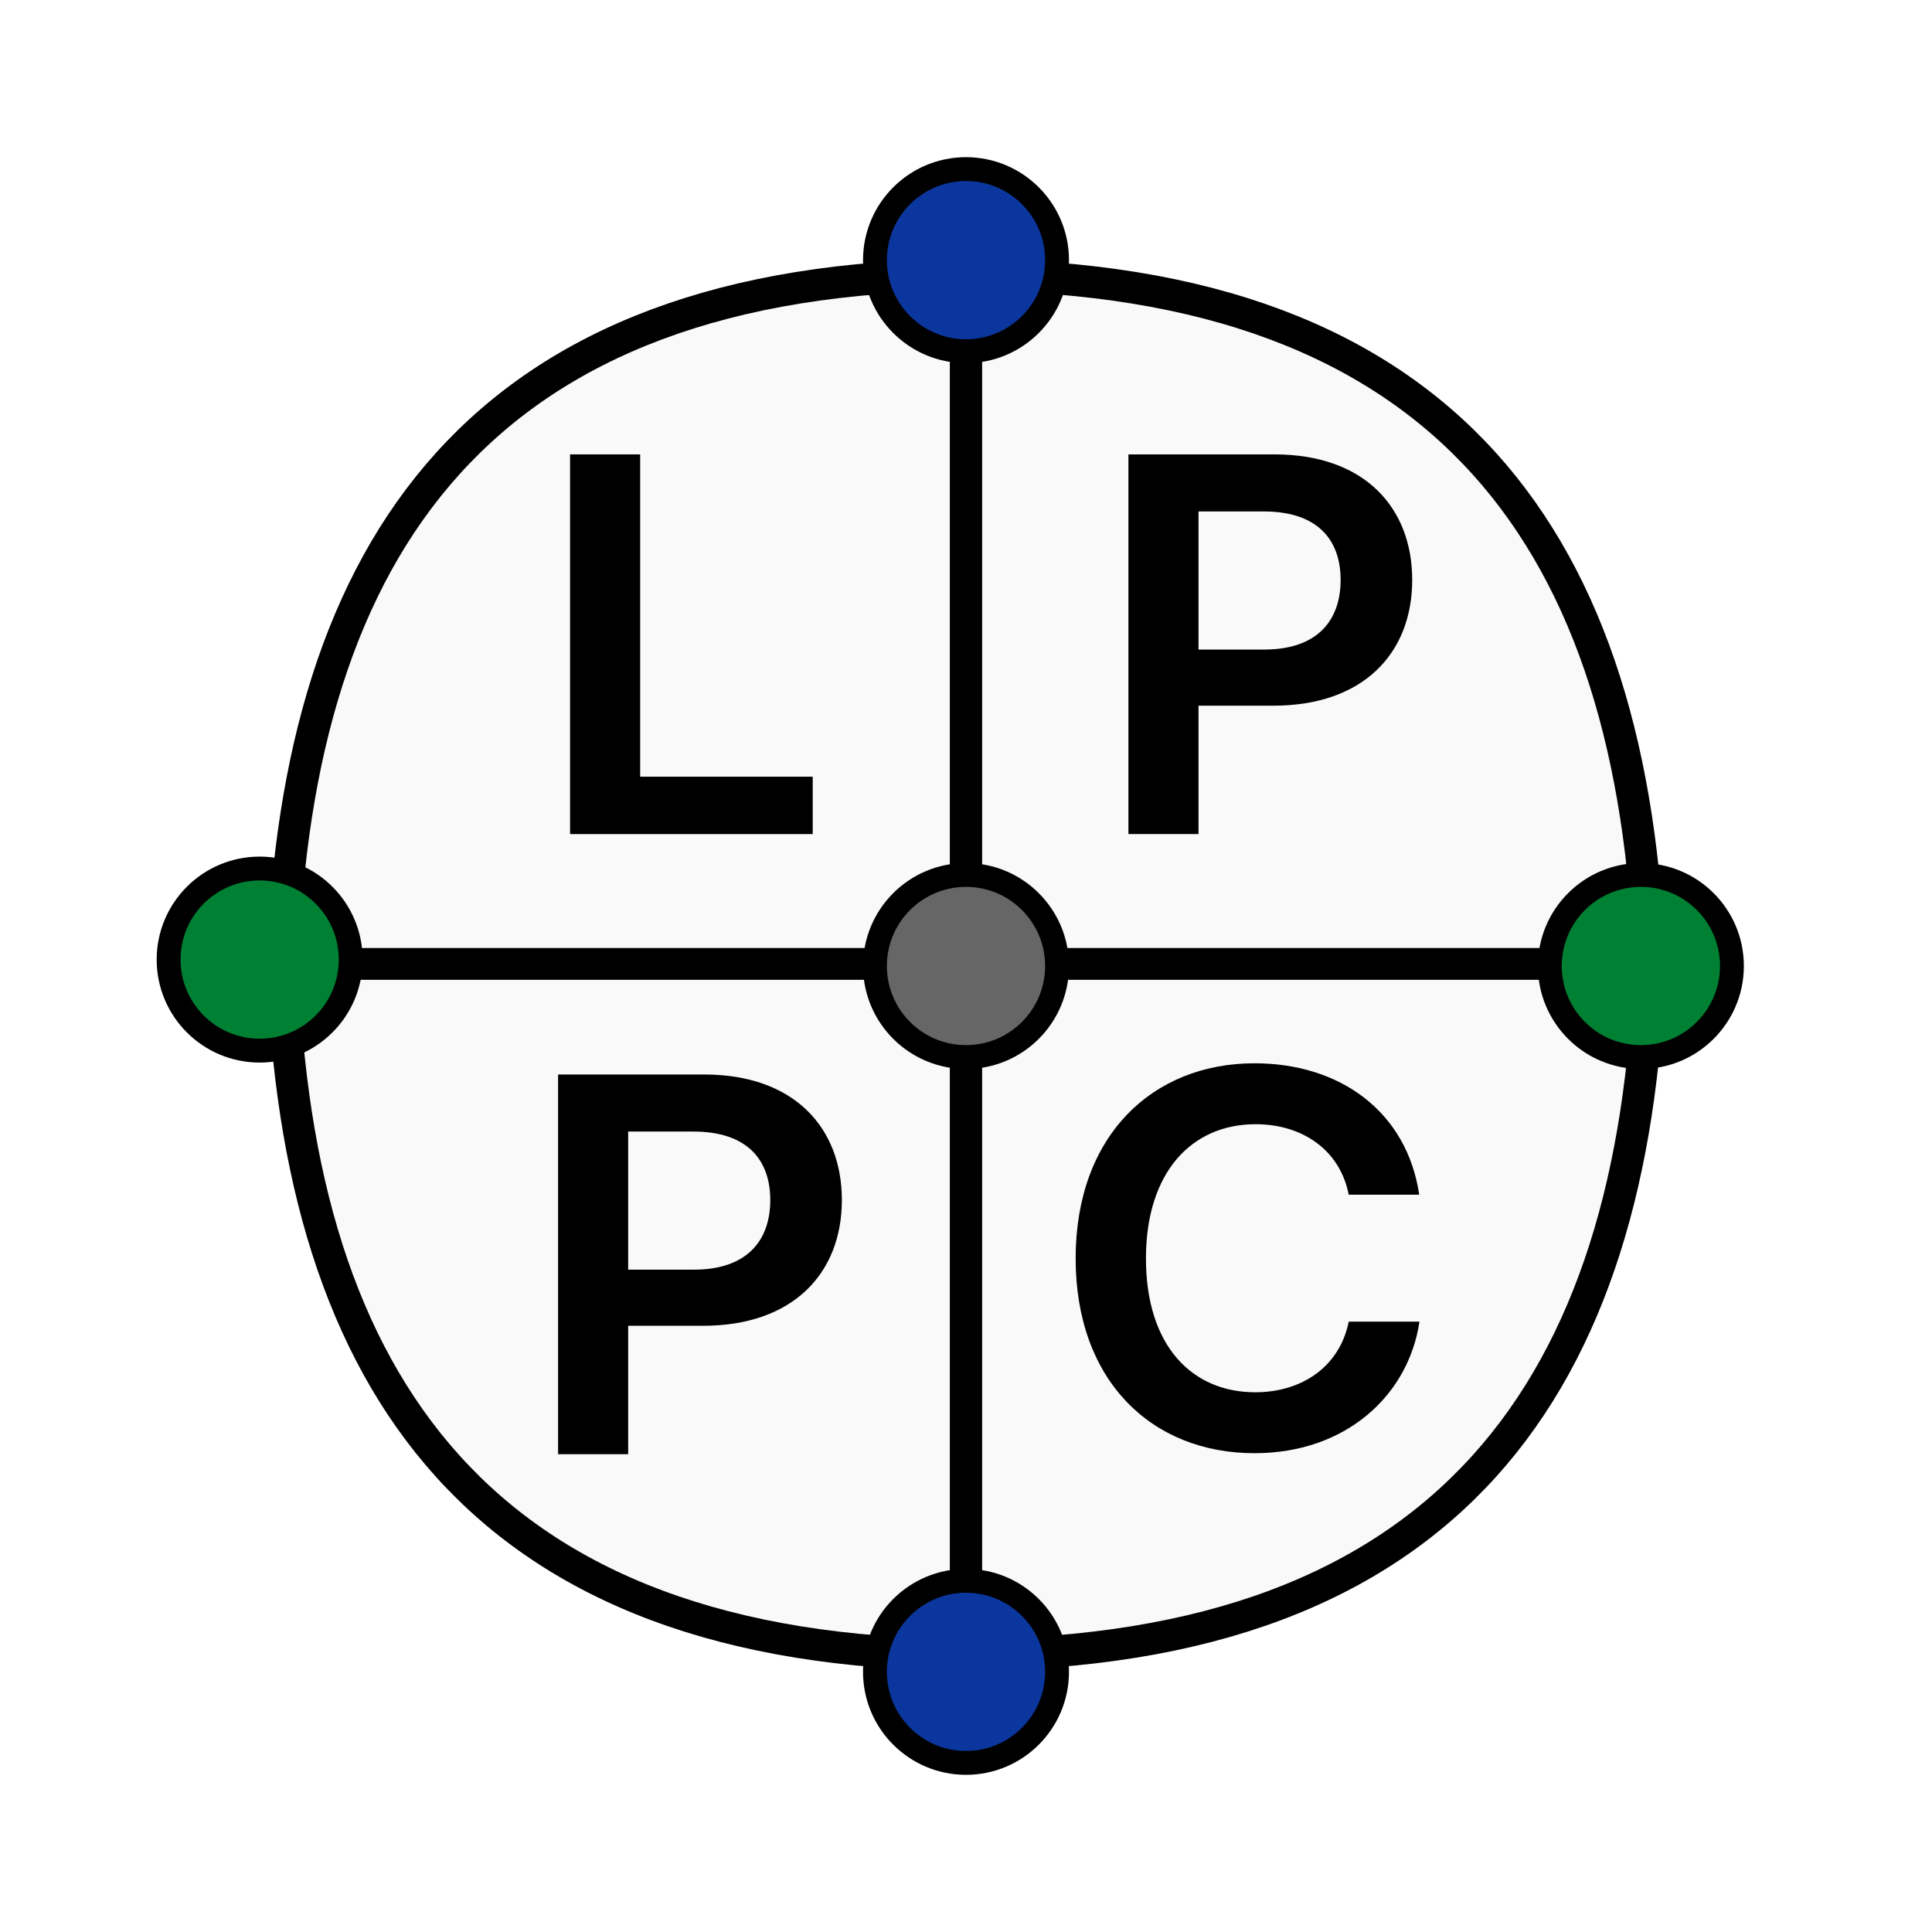
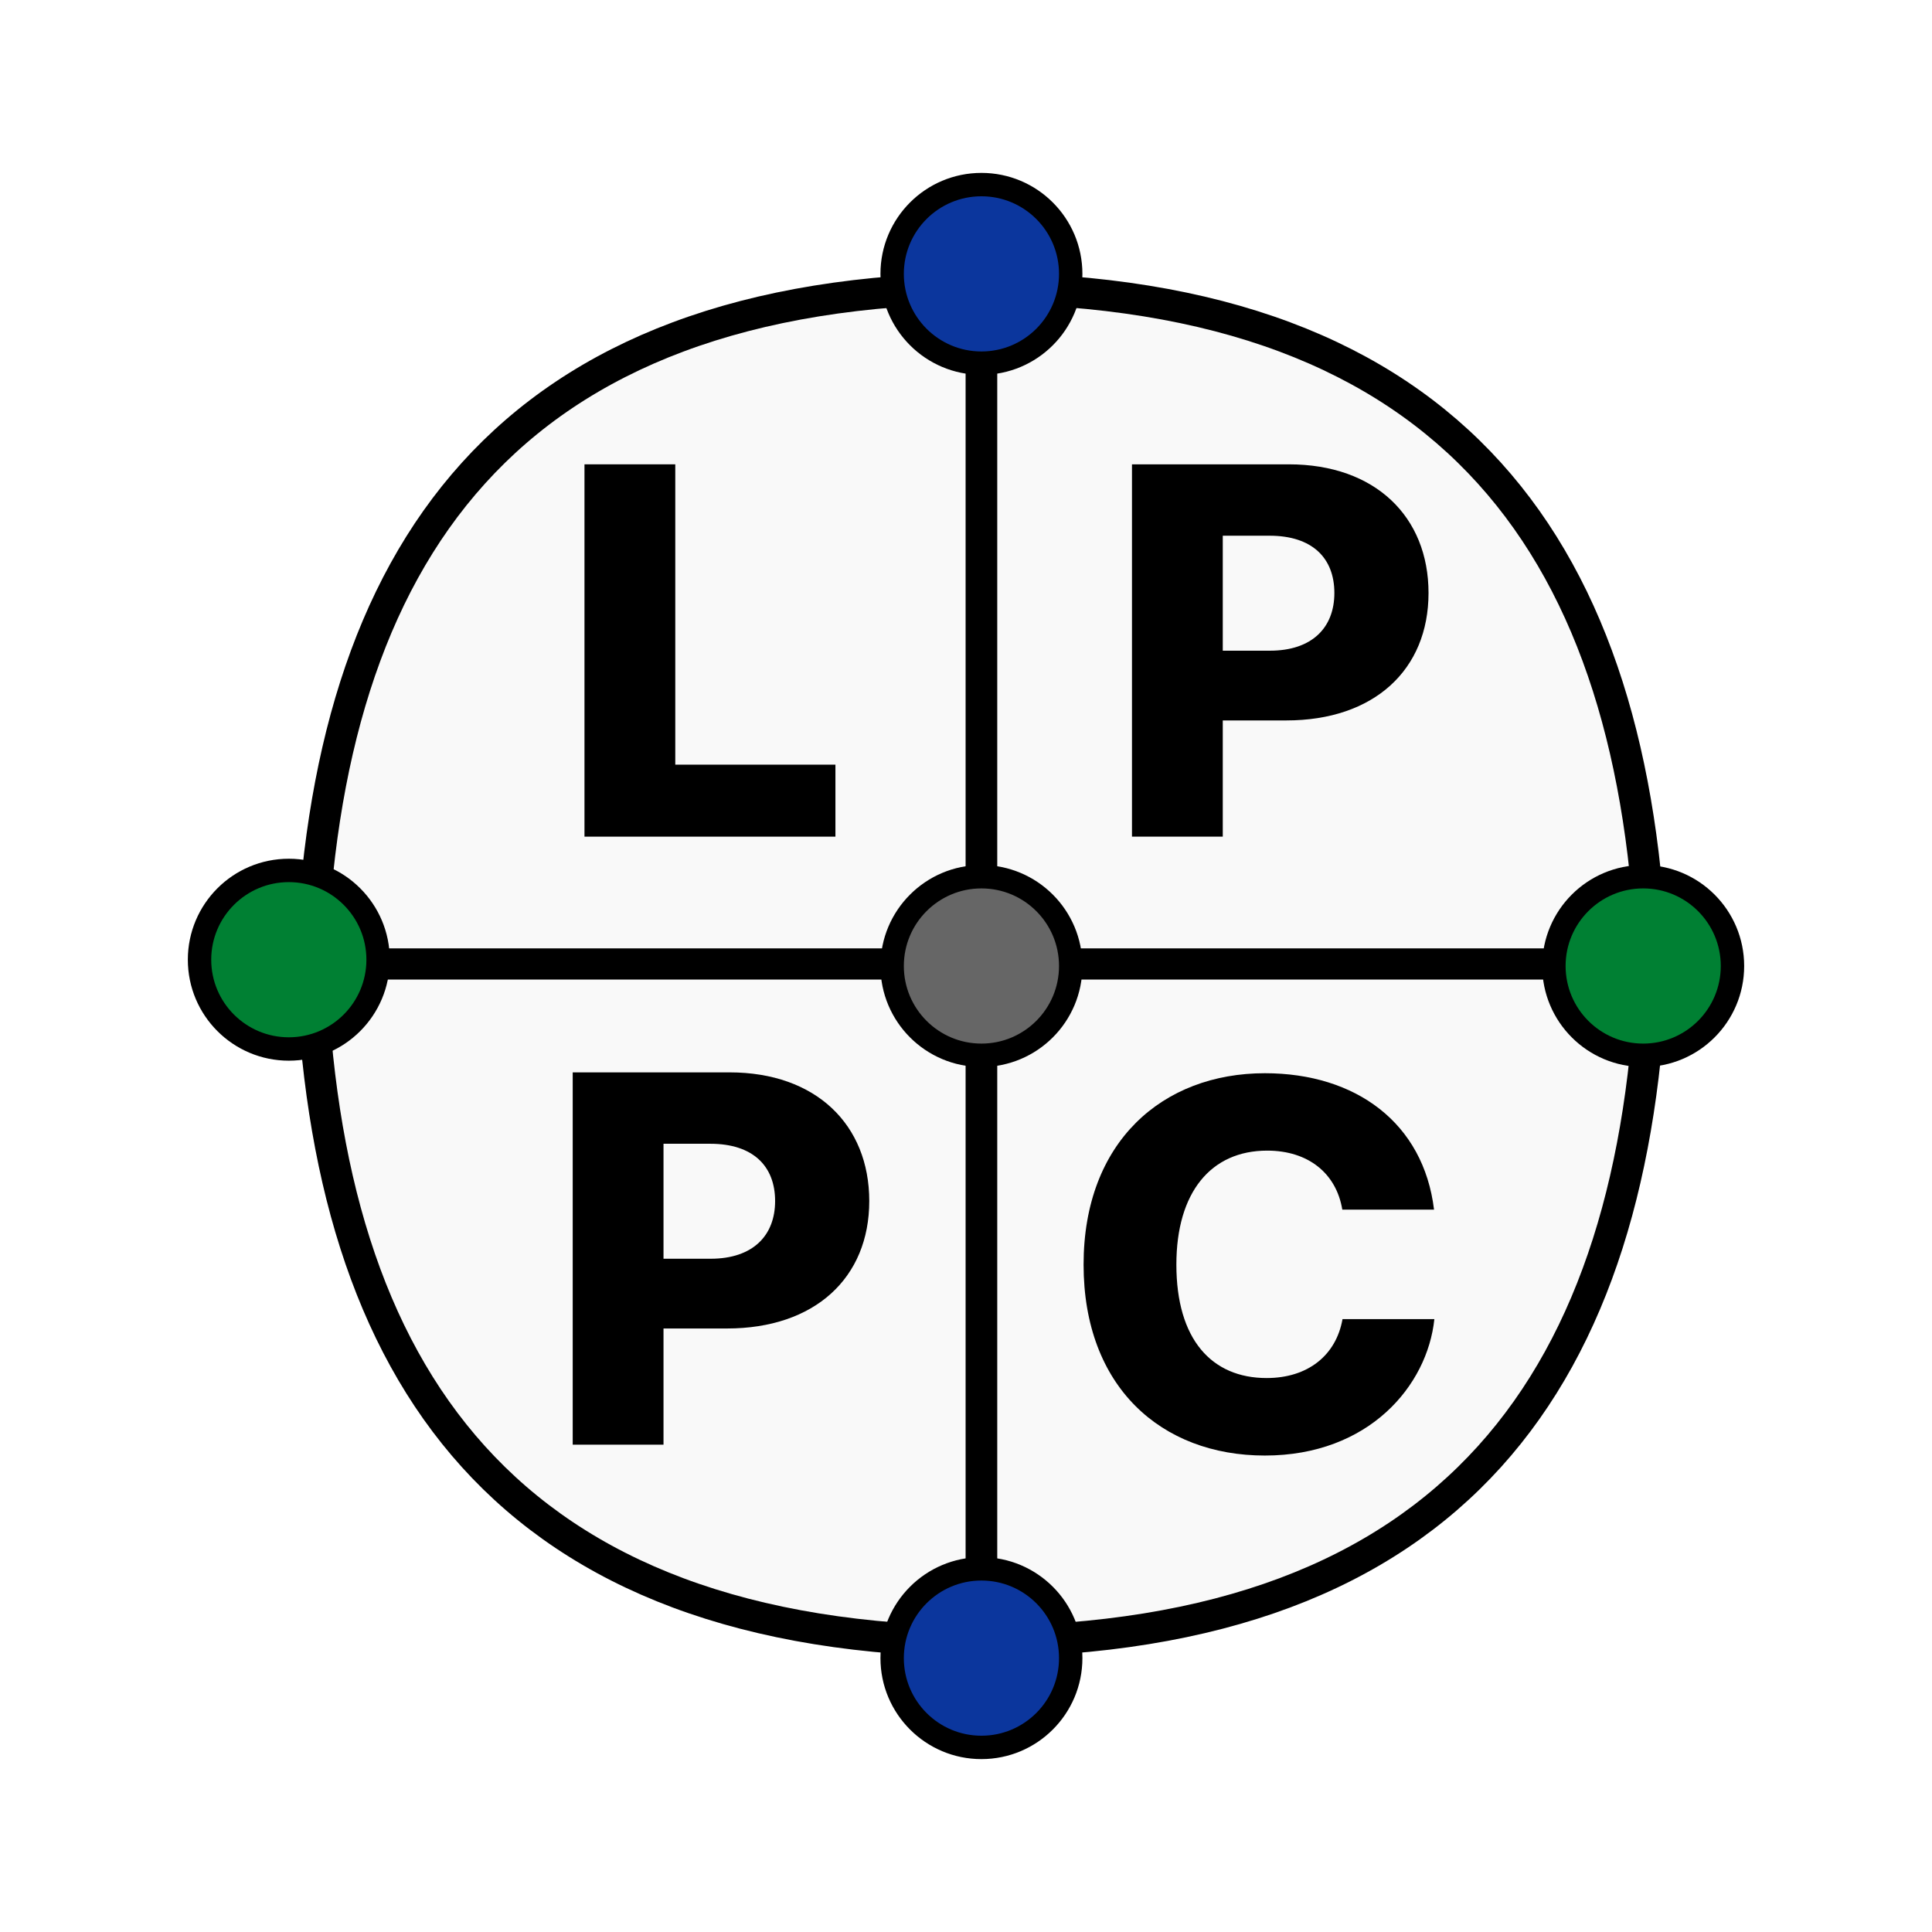
<svg xmlns="http://www.w3.org/2000/svg" width="1080" height="1080" viewBox="0 0 285.75 285.75" version="1.1" id="svg1">
  <defs id="defs1" />
  <g id="layer1">
    <rect style="fill:#ffffff;fill-opacity:1;stroke-width:5.282;stroke-linecap:round;stroke-linejoin:round" id="rect1" width="285.75" height="285.75" x="2.4999999e-06" y="2.4999999e-06" />
-     <g id="g3" style="stroke-width:4.703;stroke-dasharray:none">
-       <g id="g4" style="stroke-width:4.703;stroke-dasharray:none">
-         <g id="g2" transform="translate(-0.3953215)" style="stroke-width:4.703;stroke-dasharray:none">
-           <path style="fill:#f9f9f9;fill-opacity:1;stroke:#000000;stroke-width:4.703;stroke-linecap:round;stroke-linejoin:round;stroke-dasharray:none;stroke-opacity:1" d="M 143.235,40.655 V 142.848 H 42.175 C 44.329,80.691 71.588,40.9 143.235,40.655 Z" id="path2" />
-           <path style="fill:#f9f9f9;fill-opacity:1;stroke:#000000;stroke-width:4.703;stroke-linecap:round;stroke-linejoin:round;stroke-dasharray:none;stroke-opacity:1" d="M 143.305,40.655 V 142.848 H 244.366 C 242.212,80.691 214.953,40.9 143.305,40.655 Z" id="path2-6" />
-         </g>
-         <g id="g2-2" transform="matrix(1,0,0,-1,-0.3953215,285.4162)" style="stroke-width:4.703;stroke-dasharray:none">
-           <path style="fill:#f9f9f9;fill-opacity:1;stroke:#000000;stroke-width:4.703;stroke-linecap:round;stroke-linejoin:round;stroke-dasharray:none;stroke-opacity:1" d="M 143.235,40.655 V 142.848 H 42.175 C 44.329,80.691 71.588,40.9 143.235,40.655 Z" id="path2-0" />
-           <path style="fill:#f9f9f9;fill-opacity:1;stroke:#000000;stroke-width:4.703;stroke-linecap:round;stroke-linejoin:round;stroke-dasharray:none;stroke-opacity:1" d="M 143.305,40.655 V 142.848 H 244.366 C 242.212,80.691 214.953,40.9 143.305,40.655 Z" id="path2-6-2" />
-         </g>
-       </g>
-     </g>
-     <circle style="fill:#008033;fill-opacity:1;stroke:#000000;stroke-width:3.528;stroke-linecap:round;stroke-linejoin:round;stroke-dasharray:none;stroke-opacity:1" id="path3-9" cx="-242.692" cy="-142.875" r="13.467" transform="scale(-1)" />
-     <circle style="fill:#666666;fill-opacity:1;stroke:#000000;stroke-width:3.528;stroke-linecap:round;stroke-linejoin:round;stroke-dasharray:none;stroke-opacity:1" id="path3-9-2" cx="-142.875" cy="-142.875" r="13.467" transform="scale(-1)" />
-     <circle style="fill:#0b369d;fill-opacity:1;stroke:#000000;stroke-width:3.528;stroke-linecap:round;stroke-linejoin:round;stroke-dasharray:none;stroke-opacity:1" id="path3-0" cx="142.875" cy="247.272" r="13.467" />
-     <circle style="fill:#008033;fill-opacity:1;stroke:#000000;stroke-width:3.528;stroke-linecap:round;stroke-linejoin:round;stroke-dasharray:none;stroke-opacity:1" id="path3-6" cx="38.404" cy="141.926" r="13.467" />
-     <circle style="fill:#0b369d;fill-opacity:1;stroke:#000000;stroke-width:3.528;stroke-linecap:round;stroke-linejoin:round;stroke-dasharray:none;stroke-opacity:1" id="path3-6-1" cx="-142.875" cy="-38.478" r="13.467" transform="scale(-1)" />
    <text xml:space="preserve" style="font-style:normal;font-variant:normal;font-weight:bold;font-stretch:normal;font-size:31.969px;font-family:'Liberation Mono';-inkscape-font-specification:'Liberation Mono Bold';text-align:start;writing-mode:lr-tb;direction:ltr;text-anchor:start;fill:#0b369d;fill-opacity:1;stroke:#000000;stroke-width:4.839;stroke-linecap:round;stroke-linejoin:round;stroke-dasharray:none;stroke-opacity:1" x="162.202" y="109.929" id="text3">
      <tspan id="tspan3" style="stroke-width:4.839" x="162.202" y="109.929" />
-     </text>
-     <text xml:space="preserve" style="font-style:normal;font-variant:normal;font-weight:600;font-stretch:normal;font-size:78.317px;font-family:Inter;-inkscape-font-specification:'Inter Semi-Bold';text-align:start;writing-mode:lr-tb;direction:ltr;text-anchor:start;fill:#000000;fill-opacity:1;stroke:none;stroke-width:2.02;stroke-linecap:round;stroke-linejoin:round;stroke-dasharray:none;stroke-opacity:1" x="152.891" y="217.267" id="text4-7-3-4" transform="scale(1.014436,0.9857697)">
-       <tspan style="font-style:normal;font-variant:normal;font-weight:600;font-stretch:normal;font-size:78.317px;font-family:Inter;-inkscape-font-specification:'Inter Semi-Bold';fill:#000000;stroke:none;stroke-width:2.02;stroke-dasharray:none;stroke-opacity:1" x="152.891" y="217.267" id="tspan5-5">C</tspan>
-     </text>
-     <text xml:space="preserve" style="font-style:normal;font-variant:normal;font-weight:600;font-stretch:normal;font-size:78.317px;font-family:Inter;-inkscape-font-specification:'Inter Semi-Bold';text-align:start;writing-mode:lr-tb;direction:ltr;text-anchor:start;fill:#000000;fill-opacity:1;stroke:none;stroke-width:2.02;stroke-linecap:round;stroke-linejoin:round;stroke-dasharray:none;stroke-opacity:1" x="75.633" y="218.184" id="text4-7-3-4-3" transform="scale(1.014436,0.9857697)">
-       <tspan style="font-style:normal;font-variant:normal;font-weight:600;font-stretch:normal;font-size:78.317px;font-family:Inter;-inkscape-font-specification:'Inter Semi-Bold';fill:#000000;stroke:none;stroke-width:2.02;stroke-dasharray:none;stroke-opacity:1" x="75.633" y="218.184" id="tspan5-5-5">P</tspan>
-     </text>
-     <text xml:space="preserve" style="font-style:normal;font-variant:normal;font-weight:600;font-stretch:normal;font-size:78.317px;font-family:Inter;-inkscape-font-specification:'Inter Semi-Bold';text-align:start;writing-mode:lr-tb;direction:ltr;text-anchor:start;fill:#000000;fill-opacity:1;stroke:none;stroke-width:2.02;stroke-linecap:round;stroke-linejoin:round;stroke-dasharray:none;stroke-opacity:1" x="77.381" y="125.143" id="text4-7-3-4-2" transform="scale(1.014436,0.9857697)">
-       <tspan style="font-style:normal;font-variant:normal;font-weight:600;font-stretch:normal;font-size:78.317px;font-family:Inter;-inkscape-font-specification:'Inter Semi-Bold';fill:#000000;stroke:none;stroke-width:2.02;stroke-dasharray:none;stroke-opacity:1" x="77.381" y="125.143" id="tspan2">L</tspan>
-     </text>
-     <text xml:space="preserve" style="font-style:normal;font-variant:normal;font-weight:600;font-stretch:normal;font-size:78.317px;font-family:Inter;-inkscape-font-specification:'Inter Semi-Bold';text-align:start;writing-mode:lr-tb;direction:ltr;text-anchor:start;fill:#000000;fill-opacity:1;stroke:none;stroke-width:2.02;stroke-linecap:round;stroke-linejoin:round;stroke-dasharray:none;stroke-opacity:1" x="158.788" y="125.143" id="text4-7-3-4-0" transform="scale(1.014436,0.9857697)">
-       <tspan style="font-style:normal;font-variant:normal;font-weight:600;font-stretch:normal;font-size:78.317px;font-family:Inter;-inkscape-font-specification:'Inter Semi-Bold';fill:#000000;stroke:none;stroke-width:2.02;stroke-dasharray:none;stroke-opacity:1" x="158.788" y="125.143" id="tspan5-5-6">P</tspan>
    </text>
    <text xml:space="preserve" style="font-style:normal;font-variant:normal;font-weight:normal;font-stretch:normal;font-size:74.05px;font-family:Gadugi;-inkscape-font-specification:Gadugi;text-align:start;writing-mode:lr-tb;direction:ltr;text-anchor:start;fill:#000000;fill-opacity:1;stroke:none;stroke-width:2.02;stroke-linecap:round;stroke-linejoin:round;stroke-dasharray:none;stroke-opacity:1" x="117.954" y="176.7" id="text4-7-3-4-4" transform="scale(1.014436,0.9857697)">
      <tspan style="font-style:normal;font-variant:normal;font-weight:bold;font-stretch:normal;font-family:Helvetica;-inkscape-font-specification:'Helvetica Bold';fill:#000000;stroke:none;stroke-width:2.02;stroke-dasharray:none;stroke-opacity:1" x="117.954" y="176.7" id="tspan5-5-9" />
    </text>
    <text xml:space="preserve" style="font-style:normal;font-variant:normal;font-weight:bold;font-stretch:normal;font-size:78.317px;font-family:Inter;-inkscape-font-specification:'Inter Bold';text-align:start;writing-mode:lr-tb;direction:ltr;text-anchor:start;white-space:pre;inline-size:163.892;fill:#ffcc00;stroke-width:1.455;stroke-linecap:round;stroke-linejoin:round" x="2.202" y="73.774" id="text1" transform="translate(-45.69583,134.3347)" />
+     <g id="g1" transform="matrix(0.9805645,0,0,0.9805645,5.058809,2.776847)">
+       <g id="g3-0" style="stroke-width:4.704;stroke-dasharray:none">
+         <g id="g4-9" style="stroke-width:4.704;stroke-dasharray:none">
+           <g id="g2-3" transform="translate(-0.3953215)" style="stroke-width:4.704;stroke-dasharray:none">
+             <path style="fill:#f9f9f9;fill-opacity:1;stroke:#000000;stroke-width:4.704;stroke-linecap:round;stroke-linejoin:round;stroke-dasharray:none;stroke-opacity:1" d="M 143.235,40.655 V 142.848 H 42.175 C 44.329,80.691 71.588,40.9 143.235,40.655 Z" id="path2-60" />
+             <path style="fill:#f9f9f9;fill-opacity:1;stroke:#000000;stroke-width:4.704;stroke-linecap:round;stroke-linejoin:round;stroke-dasharray:none;stroke-opacity:1" d="M 143.305,40.655 V 142.848 H 244.366 C 242.212,80.691 214.953,40.9 143.305,40.655 Z" id="path2-6-6" />
+           </g>
+           <g id="g2-2-2" transform="matrix(1,0,0,-1,-0.3953215,285.4162)" style="stroke-width:4.704;stroke-dasharray:none">
+             <path style="fill:#f9f9f9;fill-opacity:1;stroke:#000000;stroke-width:4.704;stroke-linecap:round;stroke-linejoin:round;stroke-dasharray:none;stroke-opacity:1" d="M 143.235,40.655 V 142.848 H 42.175 C 44.329,80.691 71.588,40.9 143.235,40.655 Z" id="path2-0-6" />
+             <path style="fill:#f9f9f9;fill-opacity:1;stroke:#000000;stroke-width:4.704;stroke-linecap:round;stroke-linejoin:round;stroke-dasharray:none;stroke-opacity:1" d="M 143.305,40.655 V 142.848 H 244.366 C 242.212,80.691 214.953,40.9 143.305,40.655 Z" id="path2-6-2-1" />
+           </g>
+         </g>
+       </g>
+       <circle style="fill:#008033;fill-opacity:1;stroke:#000000;stroke-width:3.528;stroke-linecap:round;stroke-linejoin:round;stroke-dasharray:none;stroke-opacity:1" id="path3-9-8" cx="-242.692" cy="-142.875" r="13.467" transform="scale(-1)" />
+       <circle style="fill:#666666;fill-opacity:1;stroke:#000000;stroke-width:3.528;stroke-linecap:round;stroke-linejoin:round;stroke-dasharray:none;stroke-opacity:1" id="path3-9-2-7" cx="-142.875" cy="-142.875" r="13.467" transform="scale(-1)" />
+       <circle style="fill:#0b369d;fill-opacity:1;stroke:#000000;stroke-width:3.528;stroke-linecap:round;stroke-linejoin:round;stroke-dasharray:none;stroke-opacity:1" id="path3-0-9" cx="142.875" cy="247.272" r="13.467" />
+       <circle style="fill:#008033;fill-opacity:1;stroke:#000000;stroke-width:3.528;stroke-linecap:round;stroke-linejoin:round;stroke-dasharray:none;stroke-opacity:1" id="path3-6-2" cx="38.404" cy="141.926" r="13.467" />
+       <circle style="fill:#0b369d;fill-opacity:1;stroke:#000000;stroke-width:3.528;stroke-linecap:round;stroke-linejoin:round;stroke-dasharray:none;stroke-opacity:1" id="path3-6-1-0" cx="-142.875" cy="-38.478" r="13.467" transform="scale(-1)" />
+       <text xml:space="preserve" style="font-style:normal;font-variant:normal;font-weight:800;font-stretch:normal;font-size:78.317px;font-family:Inter;-inkscape-font-specification:'Inter Ultra-Bold';text-align:start;writing-mode:lr-tb;direction:ltr;text-anchor:start;fill:#000000;fill-opacity:1;stroke:none;stroke-width:2.02;stroke-linecap:round;stroke-linejoin:round;stroke-dasharray:none;stroke-opacity:1" x="152.891" y="219.077" id="text4-7-3-4-23" transform="scale(1.014436,0.9857697)">
+         <tspan style="font-style:normal;font-variant:normal;font-weight:800;font-stretch:normal;font-size:78.317px;font-family:Inter;-inkscape-font-specification:'Inter Ultra-Bold';fill:#000000;stroke:none;stroke-width:2.02;stroke-dasharray:none;stroke-opacity:1" x="152.891" y="219.077" id="tspan5-5-7">C</tspan>
+       </text>
+       <text xml:space="preserve" style="font-style:normal;font-variant:normal;font-weight:800;font-stretch:normal;font-size:78.317px;font-family:Inter;-inkscape-font-specification:'Inter Ultra-Bold';text-align:start;writing-mode:lr-tb;direction:ltr;text-anchor:start;fill:#000000;fill-opacity:1;stroke:none;stroke-width:2.02;stroke-linecap:round;stroke-linejoin:round;stroke-dasharray:none;stroke-opacity:1" x="75.633" y="218.184" id="text4-7-3-4-3-5" transform="scale(1.014436,0.9857697)">
+         <tspan style="font-style:normal;font-variant:normal;font-weight:800;font-stretch:normal;font-size:78.317px;font-family:Inter;-inkscape-font-specification:'Inter Ultra-Bold';fill:#000000;stroke:none;stroke-width:2.02;stroke-dasharray:none;stroke-opacity:1" x="75.633" y="218.184" id="tspan5-5-5-9">P</tspan>
+       </text>
+       <text xml:space="preserve" style="font-style:normal;font-variant:normal;font-weight:800;font-stretch:normal;font-size:78.317px;font-family:Inter;-inkscape-font-specification:'Inter Ultra-Bold';text-align:start;writing-mode:lr-tb;direction:ltr;text-anchor:start;fill:#000000;fill-opacity:1;stroke:none;stroke-width:2.02;stroke-linecap:round;stroke-linejoin:round;stroke-dasharray:none;stroke-opacity:1" x="77.381" y="125.143" id="text4-7-3-4-2-2" transform="scale(1.014436,0.9857697)">
+         <tspan style="font-style:normal;font-variant:normal;font-weight:800;font-stretch:normal;font-size:78.317px;font-family:Inter;-inkscape-font-specification:'Inter Ultra-Bold';fill:#000000;stroke:none;stroke-width:2.02;stroke-dasharray:none;stroke-opacity:1" x="77.381" y="125.143" id="tspan2-2">L</tspan>
+       </text>
+       <text xml:space="preserve" style="font-style:normal;font-variant:normal;font-weight:800;font-stretch:normal;font-size:78.317px;font-family:Inter;-inkscape-font-specification:'Inter Ultra-Bold';text-align:start;writing-mode:lr-tb;direction:ltr;text-anchor:start;fill:#000000;fill-opacity:1;stroke:none;stroke-width:2.02;stroke-linecap:round;stroke-linejoin:round;stroke-dasharray:none;stroke-opacity:1" x="158.788" y="125.143" id="text4-7-3-4-0-8" transform="scale(1.014436,0.9857697)">
+         <tspan style="font-style:normal;font-variant:normal;font-weight:800;font-stretch:normal;font-size:78.317px;font-family:Inter;-inkscape-font-specification:'Inter Ultra-Bold';fill:#000000;stroke:none;stroke-width:2.02;stroke-dasharray:none;stroke-opacity:1" x="158.788" y="125.143" id="tspan5-5-6-9">P</tspan>
+       </text>
+     </g>
  </g>
</svg>
